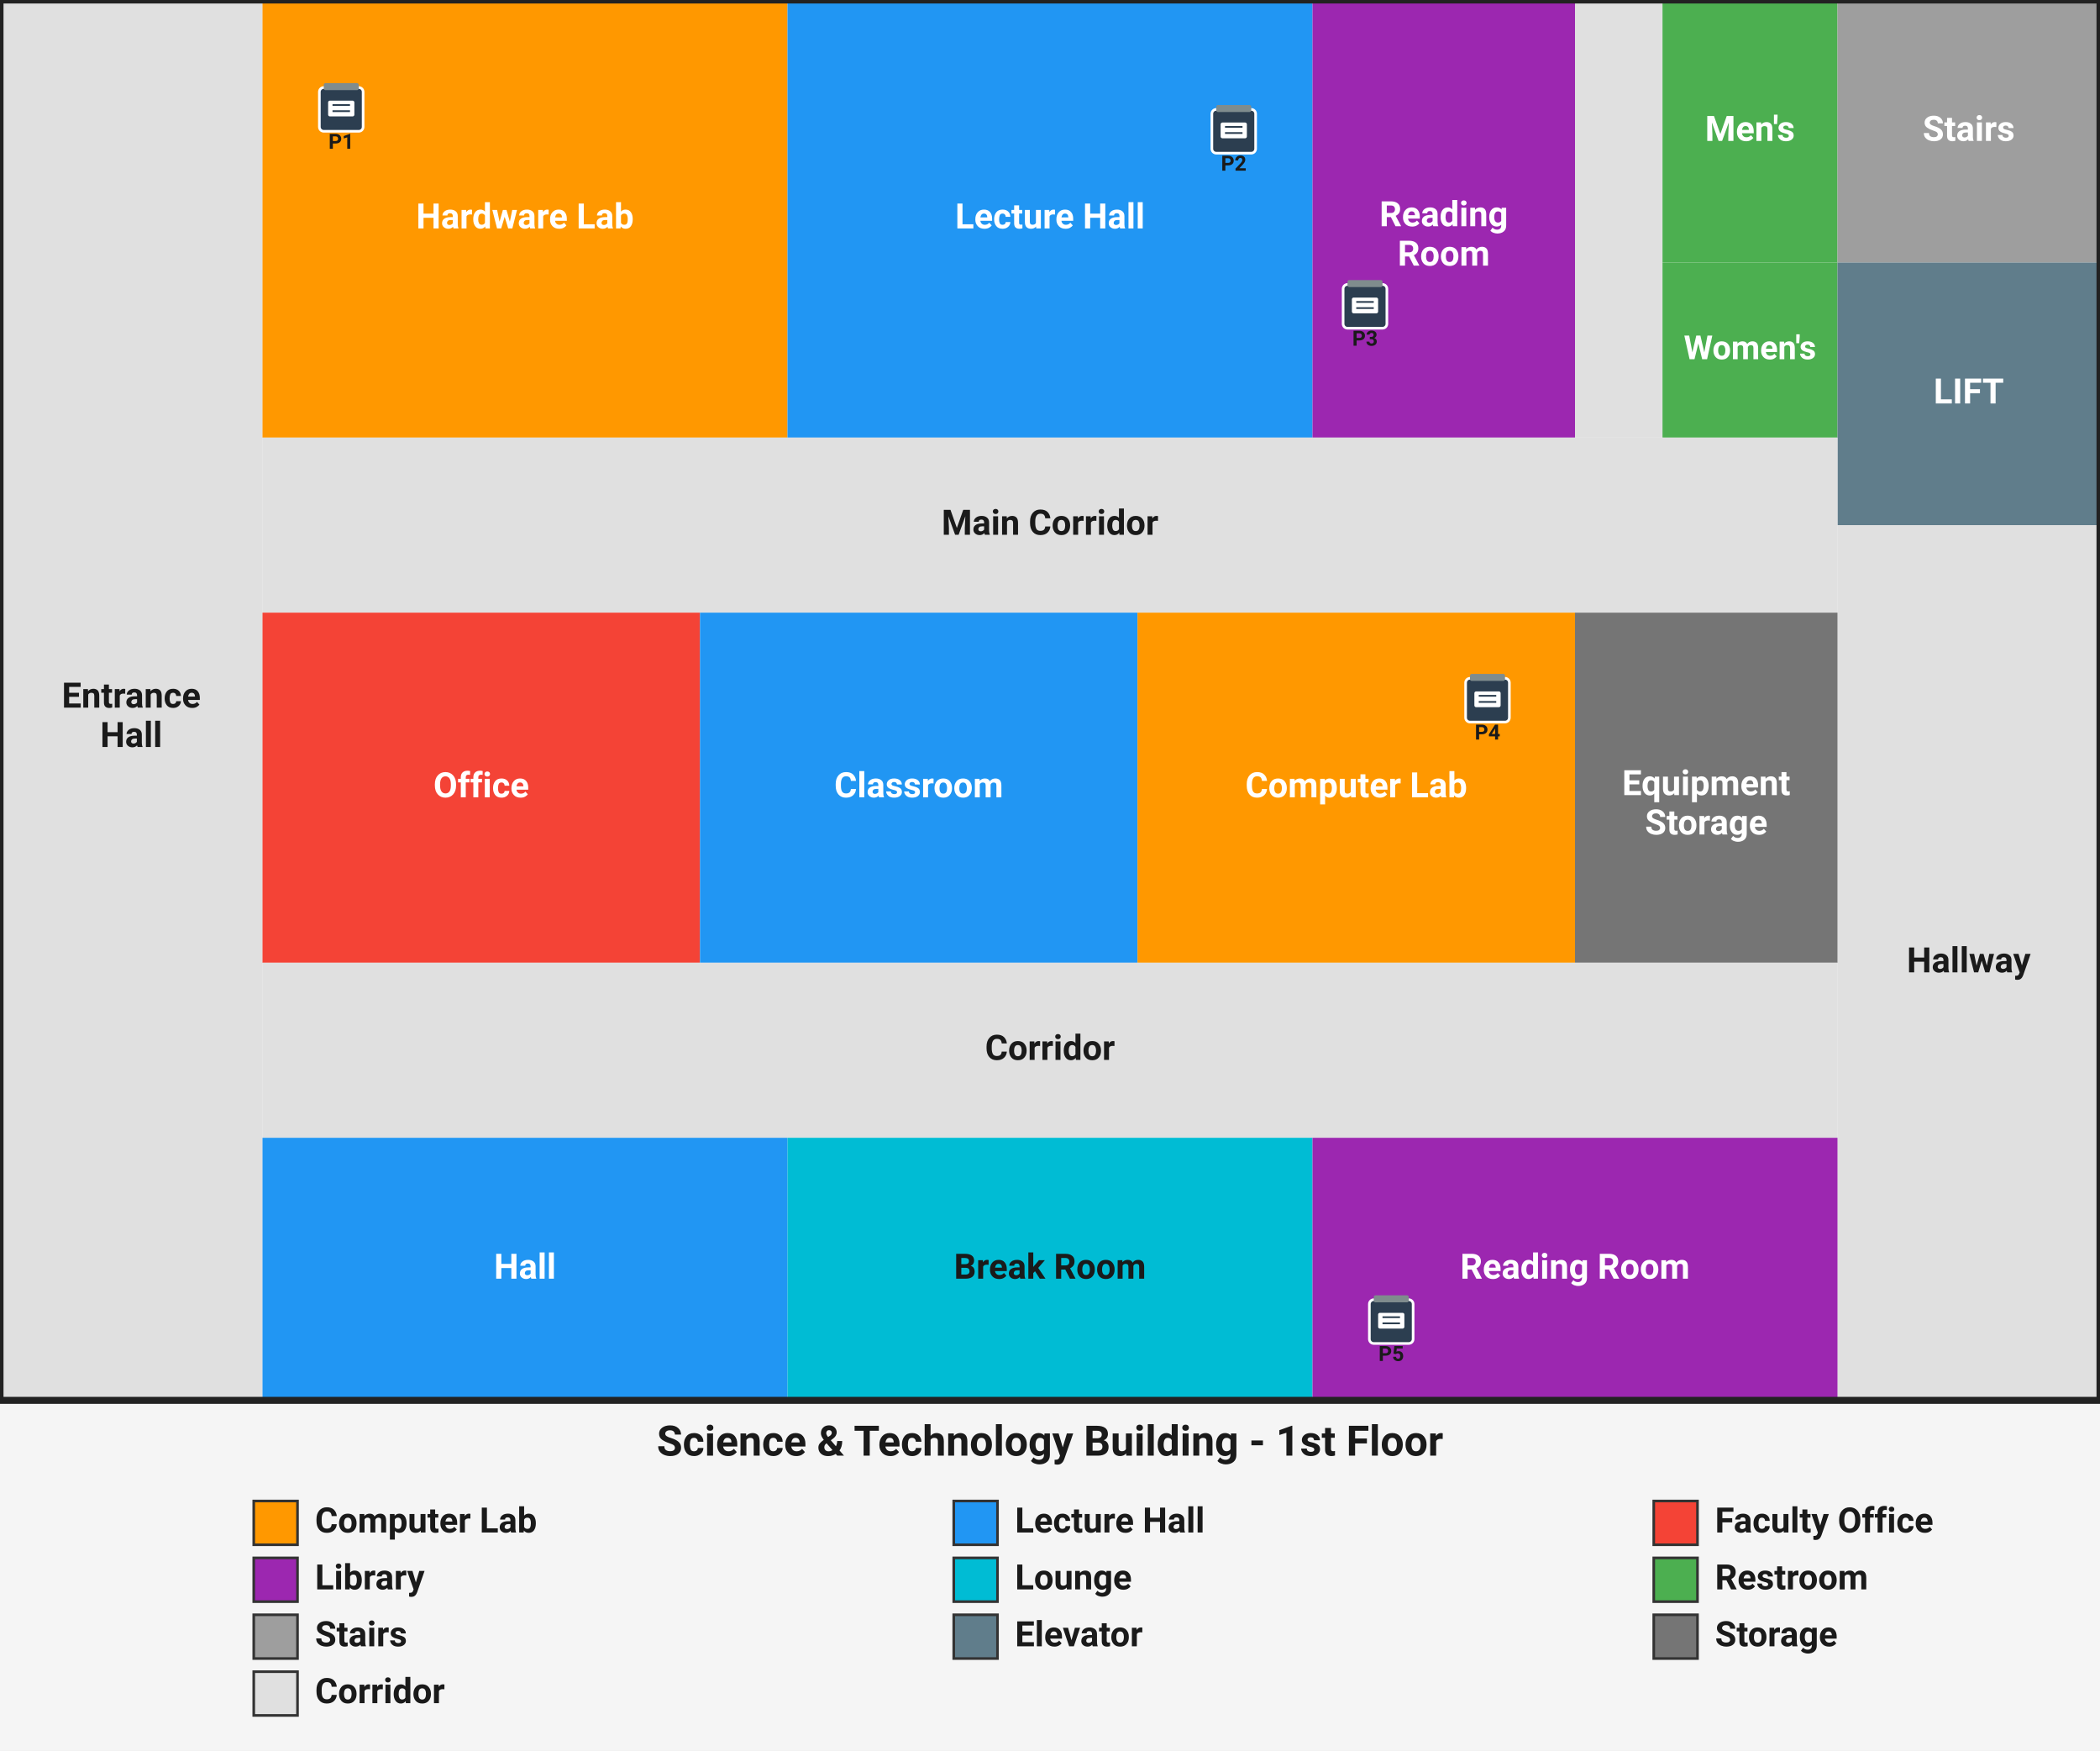
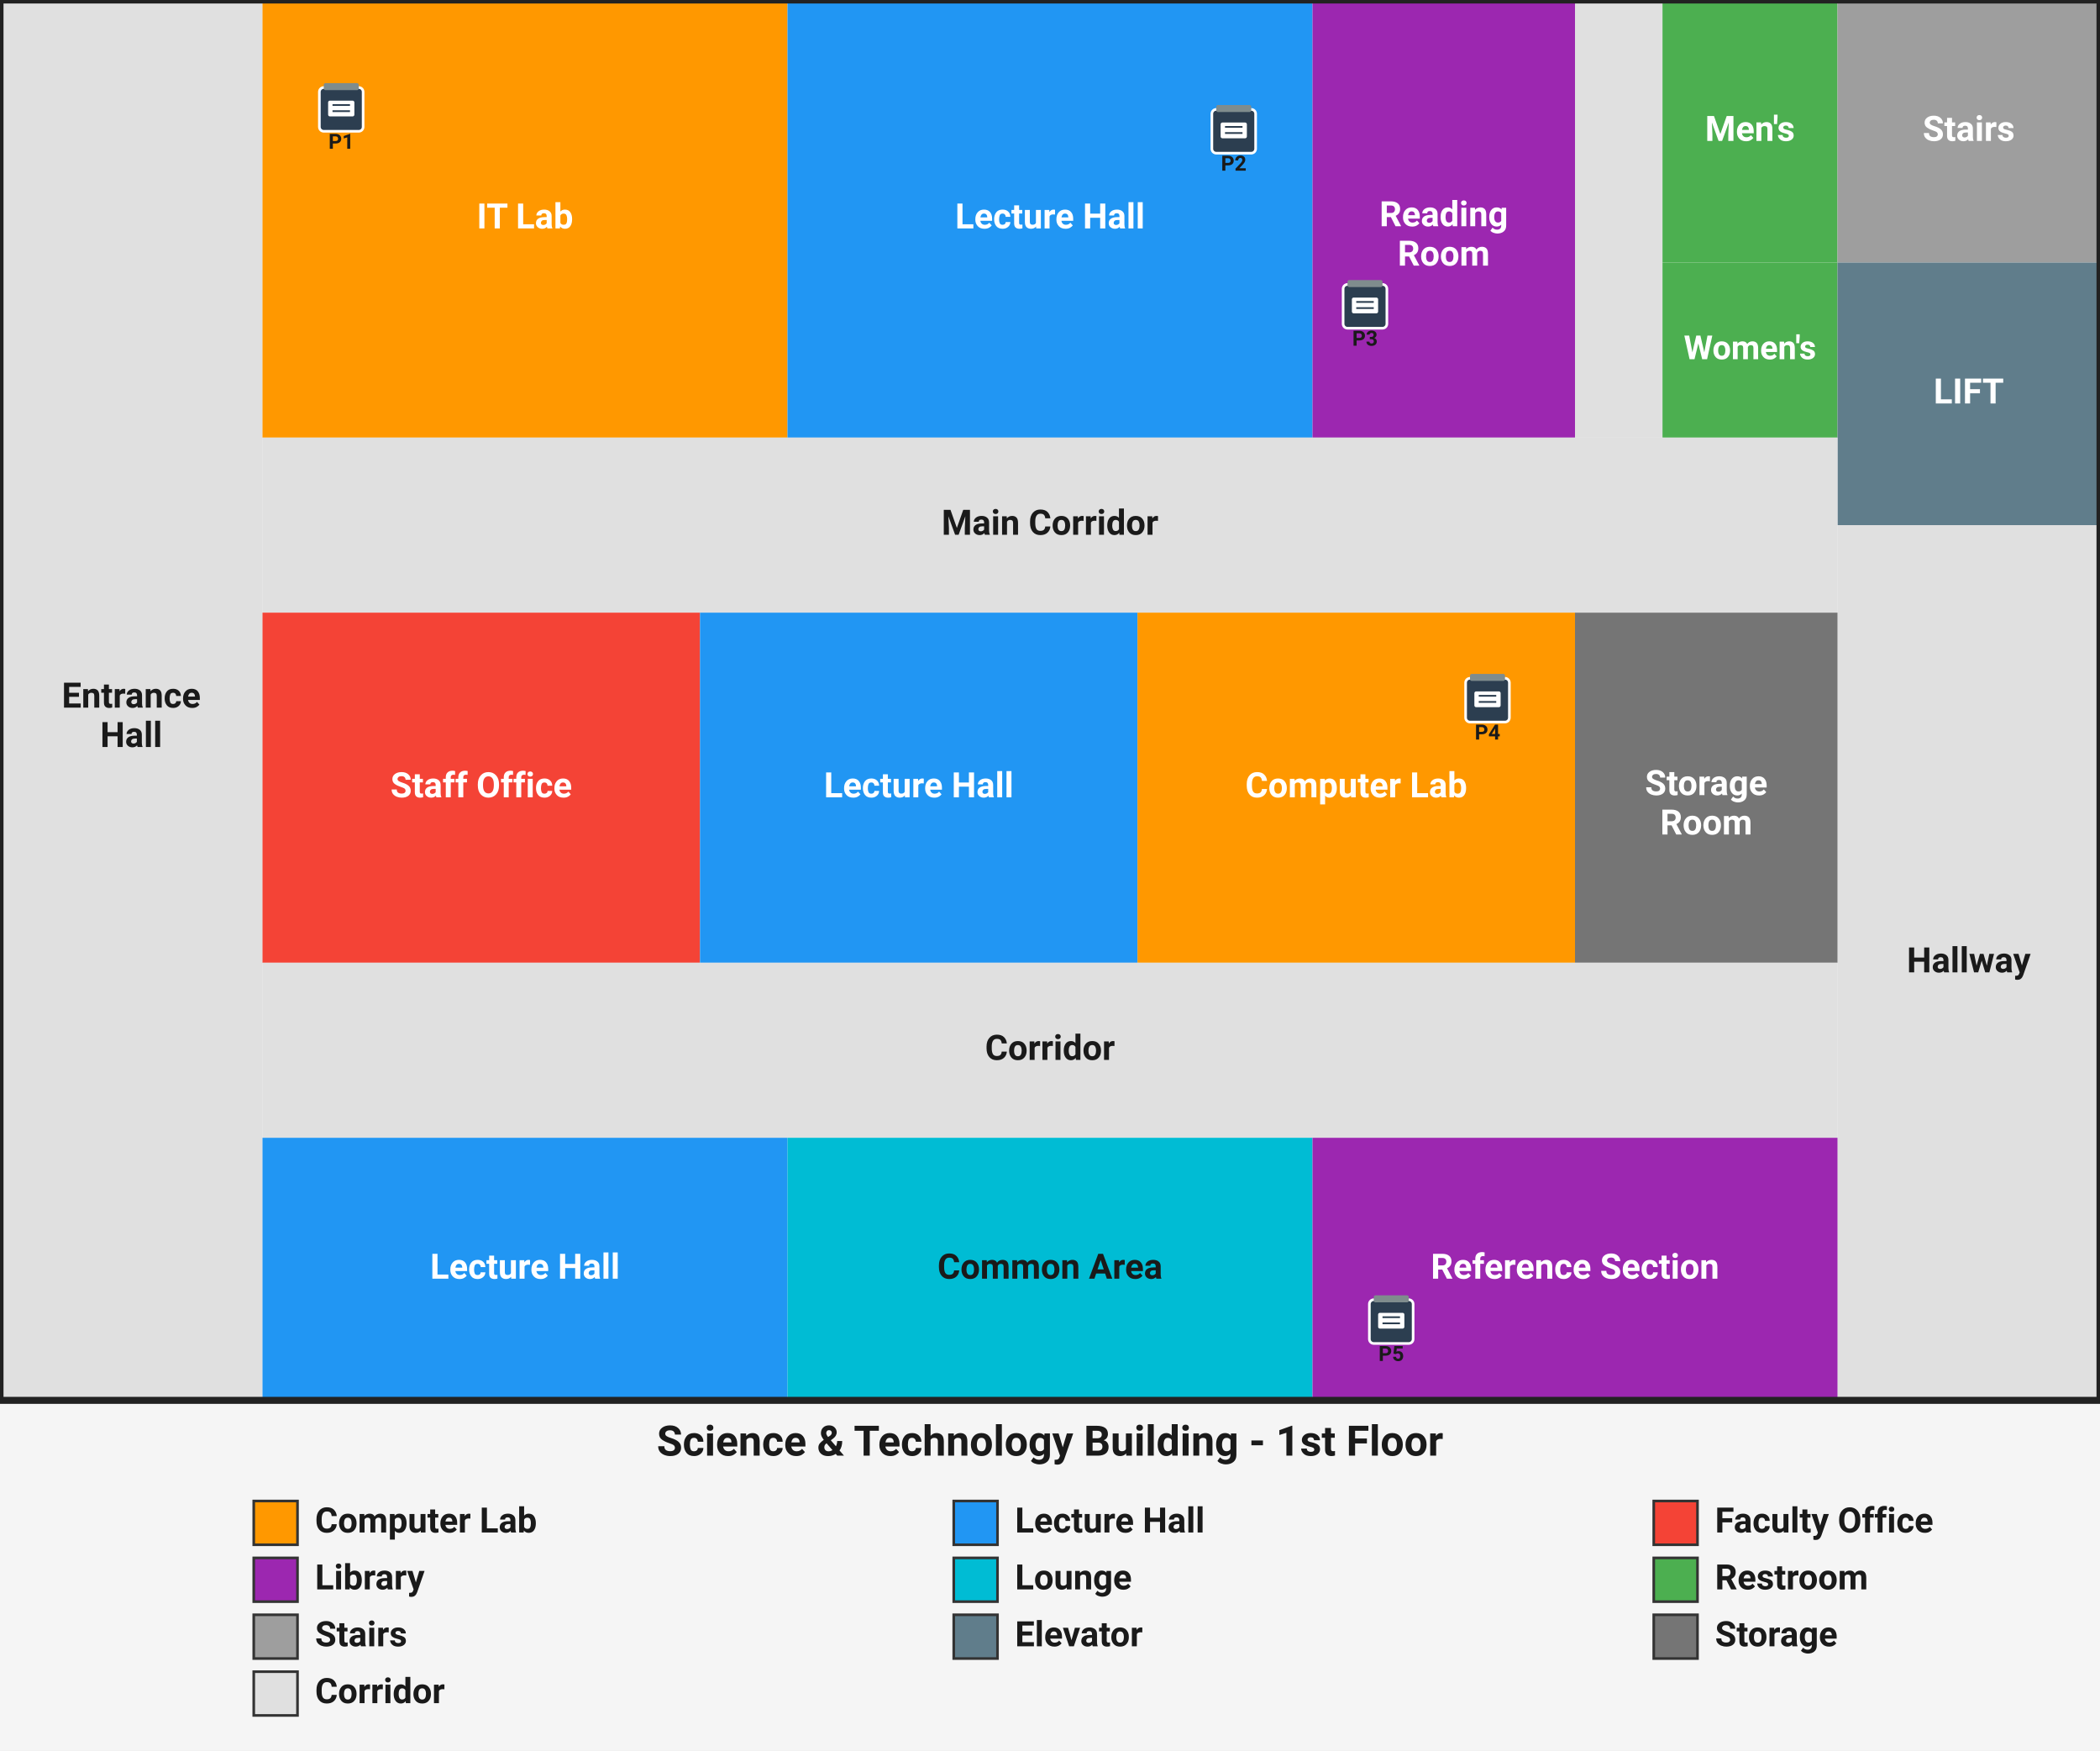
<svg xmlns="http://www.w3.org/2000/svg" viewBox="0 0 2400 2000" width="2400" height="2000" style="display:block; max-width:100%; height:auto;">
  <defs>
    <style>
      text { 
        -webkit-font-smoothing: antialiased;
        -moz-osx-font-smoothing: grayscale;
      }
    </style>
  </defs>
  <rect x="0" y="0" width="2400" height="2000" fill="#f5f5f5" />
  <rect x="0" y="0" width="300" height="1600" fill="#E0E0E0" stroke="none" />
  <g>
    <text x="150.0" y="797.5" font-family="Roboto,Segoe UI,Arial,sans-serif" font-size="40" font-weight="600" fill="#1a1a1a" text-anchor="middle" dominant-baseline="middle">
                  Entrance
                </text>
    <text x="150.0" y="842.5" font-family="Roboto,Segoe UI,Arial,sans-serif" font-size="40" font-weight="600" fill="#1a1a1a" text-anchor="middle" dominant-baseline="middle">
                  Hall
                </text>
  </g>
  <rect x="300" y="0" width="600" height="500" fill="#FF9800" stroke="none" />
  <text x="600.0" y="250.0" font-family="Roboto,Segoe UI,Arial,sans-serif" font-size="40" font-weight="600" fill="white" text-anchor="middle" dominant-baseline="middle">
-               Hardware Lab
+               IT Lab
            </text>
  <rect x="900" y="0" width="600" height="500" fill="#2196F3" stroke="none" />
  <text x="1200.0" y="250.0" font-family="Roboto,Segoe UI,Arial,sans-serif" font-size="40" font-weight="600" fill="white" text-anchor="middle" dominant-baseline="middle">
              Lecture Hall
            </text>
  <rect x="1500" y="0" width="300" height="500" fill="#9C27B0" stroke="none" />
  <g>
    <text x="1650.0" y="247.5" font-family="Roboto,Segoe UI,Arial,sans-serif" font-size="40" font-weight="600" fill="white" text-anchor="middle" dominant-baseline="middle">
                  Reading
                </text>
    <text x="1650.0" y="292.5" font-family="Roboto,Segoe UI,Arial,sans-serif" font-size="40" font-weight="600" fill="white" text-anchor="middle" dominant-baseline="middle">
                  Room
                </text>
  </g>
  <rect x="1800" y="0" width="100" height="500" fill="#E0E0E0" stroke="none" />
  <rect x="1900" y="0" width="200" height="300" fill="#4CAF50" stroke="none" />
  <text x="2000.0" y="150.0" font-family="Roboto,Segoe UI,Arial,sans-serif" font-size="40" font-weight="600" fill="white" text-anchor="middle" dominant-baseline="middle">
              Men's
            </text>
  <rect x="1900" y="300" width="200" height="200" fill="#4CAF50" stroke="none" />
  <text x="2000.0" y="400.0" font-family="Roboto,Segoe UI,Arial,sans-serif" font-size="38" font-weight="600" fill="white" text-anchor="middle" dominant-baseline="middle">
              Women's
            </text>
  <rect x="2100" y="0" width="300" height="300" fill="#9E9E9E" stroke="none" />
  <text x="2250.0" y="150.0" font-family="Roboto,Segoe UI,Arial,sans-serif" font-size="40" font-weight="600" fill="white" text-anchor="middle" dominant-baseline="middle">
              Stairs
            </text>
  <rect x="2100" y="300" width="300" height="300" fill="#607D8B" stroke="none" />
  <text x="2250.0" y="450.0" font-family="Roboto,Segoe UI,Arial,sans-serif" font-size="40" font-weight="600" fill="white" text-anchor="middle" dominant-baseline="middle">
              LIFT
            </text>
  <rect x="2100" y="600" width="300" height="1000" fill="#E0E0E0" stroke="none" />
  <text x="2250.0" y="1100.0" font-family="Roboto,Segoe UI,Arial,sans-serif" font-size="40" font-weight="600" fill="#1a1a1a" text-anchor="middle" dominant-baseline="middle">
              Hallway
            </text>
  <rect x="300" y="500" width="1800" height="200" fill="#E0E0E0" stroke="none" />
  <text x="1200.0" y="600.0" font-family="Roboto,Segoe UI,Arial,sans-serif" font-size="40" font-weight="600" fill="#1a1a1a" text-anchor="middle" dominant-baseline="middle">
              Main Corridor
            </text>
  <rect x="1800" y="500" width="100" height="100" fill="#E0E0E0" stroke="none" />
  <rect x="300" y="700" width="500" height="400" fill="#F44336" stroke="none" />
  <text x="550.0" y="900.0" font-family="Roboto,Segoe UI,Arial,sans-serif" font-size="40" font-weight="600" fill="white" text-anchor="middle" dominant-baseline="middle">
-               Office
+               Staff Office
            </text>
  <rect x="800" y="700" width="500" height="400" fill="#2196F3" stroke="none" />
  <text x="1050.0" y="900.0" font-family="Roboto,Segoe UI,Arial,sans-serif" font-size="40" font-weight="600" fill="white" text-anchor="middle" dominant-baseline="middle">
-               Classroom
+               Lecture Hall
            </text>
  <rect x="1300" y="700" width="500" height="400" fill="#FF9800" stroke="none" />
  <text x="1550.0" y="900.0" font-family="Roboto,Segoe UI,Arial,sans-serif" font-size="40" font-weight="600" fill="white" text-anchor="middle" dominant-baseline="middle">
              Computer Lab
            </text>
  <rect x="1800" y="700" width="300" height="400" fill="#757575" stroke="none" />
  <g>
    <text x="1950.0" y="897.5" font-family="Roboto,Segoe UI,Arial,sans-serif" font-size="40" font-weight="600" fill="white" text-anchor="middle" dominant-baseline="middle">
-                   Equipment
+                   Storage
                </text>
    <text x="1950.0" y="942.5" font-family="Roboto,Segoe UI,Arial,sans-serif" font-size="40" font-weight="600" fill="white" text-anchor="middle" dominant-baseline="middle">
-                   Storage
+                   Room
                </text>
  </g>
  <rect x="300" y="1100" width="1800" height="200" fill="#E0E0E0" stroke="none" />
  <text x="1200.0" y="1200.0" font-family="Roboto,Segoe UI,Arial,sans-serif" font-size="40" font-weight="600" fill="#1a1a1a" text-anchor="middle" dominant-baseline="middle">
              Corridor
            </text>
  <rect x="300" y="1300" width="600" height="300" fill="#2196F3" stroke="none" />
  <text x="600.0" y="1450.0" font-family="Roboto,Segoe UI,Arial,sans-serif" font-size="40" font-weight="600" fill="white" text-anchor="middle" dominant-baseline="middle">
-               Hall
+               Lecture Hall
            </text>
  <rect x="900" y="1300" width="600" height="300" fill="#00BCD4" stroke="none" />
  <text x="1200.0" y="1450.0" font-family="Roboto,Segoe UI,Arial,sans-serif" font-size="40" font-weight="600" fill="#1a1a1a" text-anchor="middle" dominant-baseline="middle">
-               Break Room
+               Common Area
            </text>
  <rect x="1500" y="1300" width="600" height="300" fill="#9C27B0" stroke="none" />
  <text x="1800.0" y="1450.0" font-family="Roboto,Segoe UI,Arial,sans-serif" font-size="40" font-weight="600" fill="white" text-anchor="middle" dominant-baseline="middle">
-               Reading Room
+               Reference Section
            </text>
  <rect x="365.0" y="100.0" width="50" height="50" fill="#2C3E50" stroke="#FFF" stroke-width="3" rx="5" />
  <rect x="370.0" y="95.0" width="40" height="8" fill="#7F8C8D" rx="2" />
  <rect x="375.0" y="115.0" width="30" height="18" fill="white" rx="2" />
  <line x1="380.0" y1="120.0" x2="400.0" y2="120.0" stroke="#2C3E50" stroke-width="2" />
  <line x1="380.0" y1="127.0" x2="400.0" y2="127.0" stroke="#2C3E50" stroke-width="2" />
  <text x="390.0" y="170.0" font-family="Roboto,Segoe UI,Arial,sans-serif" font-size="24" font-weight="700" fill="#1a1a1a" text-anchor="middle">
      P1
    </text>
  <rect x="1385.0" y="125.0" width="50" height="50" fill="#2C3E50" stroke="#FFF" stroke-width="3" rx="5" />
  <rect x="1390.0" y="120.0" width="40" height="8" fill="#7F8C8D" rx="2" />
  <rect x="1395.0" y="140.0" width="30" height="18" fill="white" rx="2" />
  <line x1="1400.0" y1="145.0" x2="1420.0" y2="145.0" stroke="#2C3E50" stroke-width="2" />
  <line x1="1400.0" y1="152.0" x2="1420.0" y2="152.0" stroke="#2C3E50" stroke-width="2" />
  <text x="1410.0" y="195.0" font-family="Roboto,Segoe UI,Arial,sans-serif" font-size="24" font-weight="700" fill="#1a1a1a" text-anchor="middle">
      P2
    </text>
  <rect x="1535.0" y="325.0" width="50" height="50" fill="#2C3E50" stroke="#FFF" stroke-width="3" rx="5" />
  <rect x="1540.0" y="320.0" width="40" height="8" fill="#7F8C8D" rx="2" />
  <rect x="1545.0" y="340.0" width="30" height="18" fill="white" rx="2" />
  <line x1="1550.0" y1="345.0" x2="1570.0" y2="345.0" stroke="#2C3E50" stroke-width="2" />
  <line x1="1550.0" y1="352.0" x2="1570.0" y2="352.0" stroke="#2C3E50" stroke-width="2" />
  <text x="1560.0" y="395.0" font-family="Roboto,Segoe UI,Arial,sans-serif" font-size="24" font-weight="700" fill="#1a1a1a" text-anchor="middle">
      P3
    </text>
  <rect x="1675.0" y="775.0" width="50" height="50" fill="#2C3E50" stroke="#FFF" stroke-width="3" rx="5" />
  <rect x="1680.0" y="770.0" width="40" height="8" fill="#7F8C8D" rx="2" />
  <rect x="1685.0" y="790.0" width="30" height="18" fill="white" rx="2" />
  <line x1="1690.0" y1="795.0" x2="1710.0" y2="795.0" stroke="#2C3E50" stroke-width="2" />
  <line x1="1690.0" y1="802.0" x2="1710.0" y2="802.0" stroke="#2C3E50" stroke-width="2" />
  <text x="1700.0" y="845.0" font-family="Roboto,Segoe UI,Arial,sans-serif" font-size="24" font-weight="700" fill="#1a1a1a" text-anchor="middle">
      P4
    </text>
  <rect x="1565.0" y="1485.0" width="50" height="50" fill="#2C3E50" stroke="#FFF" stroke-width="3" rx="5" />
  <rect x="1570.0" y="1480.0" width="40" height="8" fill="#7F8C8D" rx="2" />
  <rect x="1575.0" y="1500.0" width="30" height="18" fill="white" rx="2" />
  <line x1="1580.0" y1="1505.0" x2="1600.0" y2="1505.0" stroke="#2C3E50" stroke-width="2" />
  <line x1="1580.0" y1="1512.0" x2="1600.0" y2="1512.0" stroke="#2C3E50" stroke-width="2" />
  <text x="1590.0" y="1555.0" font-family="Roboto,Segoe UI,Arial,sans-serif" font-size="24" font-weight="700" fill="#1a1a1a" text-anchor="middle">
      P5
    </text>
  <rect x="0" y="0" width="2400" height="1600" fill="none" stroke="#222" stroke-width="8" />
  <text x="1200.0" y="1650" font-family="Roboto,Segoe UI,Arial,sans-serif" font-size="48" font-weight="700" fill="#1a1a1a" text-anchor="middle" dominant-baseline="middle">
          Science &amp; Technology Building - 1st Floor
        </text>
  <rect x="290.0" y="1715.0" width="50" height="50" fill="#FF9800" stroke="#333" stroke-width="3" />
  <text x="360.0" y="1740" font-family="Roboto,Segoe UI,Arial,sans-serif" font-size="40" font-weight="700" fill="#1a1a1a" text-anchor="start" dominant-baseline="middle">
          Computer Lab
        </text>
  <rect x="1090.0" y="1715.0" width="50" height="50" fill="#2196F3" stroke="#333" stroke-width="3" />
  <text x="1160.0" y="1740" font-family="Roboto,Segoe UI,Arial,sans-serif" font-size="40" font-weight="700" fill="#1a1a1a" text-anchor="start" dominant-baseline="middle">
          Lecture Hall
        </text>
  <rect x="1890.0" y="1715.0" width="50" height="50" fill="#F44336" stroke="#333" stroke-width="3" />
  <text x="1960.0" y="1740" font-family="Roboto,Segoe UI,Arial,sans-serif" font-size="40" font-weight="700" fill="#1a1a1a" text-anchor="start" dominant-baseline="middle">
          Faculty Office
        </text>
  <rect x="290.0" y="1780.0" width="50" height="50" fill="#9C27B0" stroke="#333" stroke-width="3" />
  <text x="360.0" y="1805" font-family="Roboto,Segoe UI,Arial,sans-serif" font-size="40" font-weight="700" fill="#1a1a1a" text-anchor="start" dominant-baseline="middle">
          Library
        </text>
  <rect x="1090.0" y="1780.0" width="50" height="50" fill="#00BCD4" stroke="#333" stroke-width="3" />
  <text x="1160.0" y="1805" font-family="Roboto,Segoe UI,Arial,sans-serif" font-size="40" font-weight="700" fill="#1a1a1a" text-anchor="start" dominant-baseline="middle">
          Lounge
        </text>
  <rect x="1890.0" y="1780.0" width="50" height="50" fill="#4CAF50" stroke="#333" stroke-width="3" />
  <text x="1960.0" y="1805" font-family="Roboto,Segoe UI,Arial,sans-serif" font-size="40" font-weight="700" fill="#1a1a1a" text-anchor="start" dominant-baseline="middle">
          Restroom
        </text>
  <rect x="290.0" y="1845.0" width="50" height="50" fill="#9E9E9E" stroke="#333" stroke-width="3" />
  <text x="360.0" y="1870" font-family="Roboto,Segoe UI,Arial,sans-serif" font-size="40" font-weight="700" fill="#1a1a1a" text-anchor="start" dominant-baseline="middle">
          Stairs
        </text>
  <rect x="1090.0" y="1845.0" width="50" height="50" fill="#607D8B" stroke="#333" stroke-width="3" />
  <text x="1160.0" y="1870" font-family="Roboto,Segoe UI,Arial,sans-serif" font-size="40" font-weight="700" fill="#1a1a1a" text-anchor="start" dominant-baseline="middle">
          Elevator
        </text>
  <rect x="1890.0" y="1845.0" width="50" height="50" fill="#757575" stroke="#333" stroke-width="3" />
  <text x="1960.0" y="1870" font-family="Roboto,Segoe UI,Arial,sans-serif" font-size="40" font-weight="700" fill="#1a1a1a" text-anchor="start" dominant-baseline="middle">
          Storage
        </text>
  <rect x="290.0" y="1910.0" width="50" height="50" fill="#E0E0E0" stroke="#333" stroke-width="3" />
  <text x="360.0" y="1935" font-family="Roboto,Segoe UI,Arial,sans-serif" font-size="40" font-weight="700" fill="#1a1a1a" text-anchor="start" dominant-baseline="middle">
          Corridor
        </text>
</svg>
